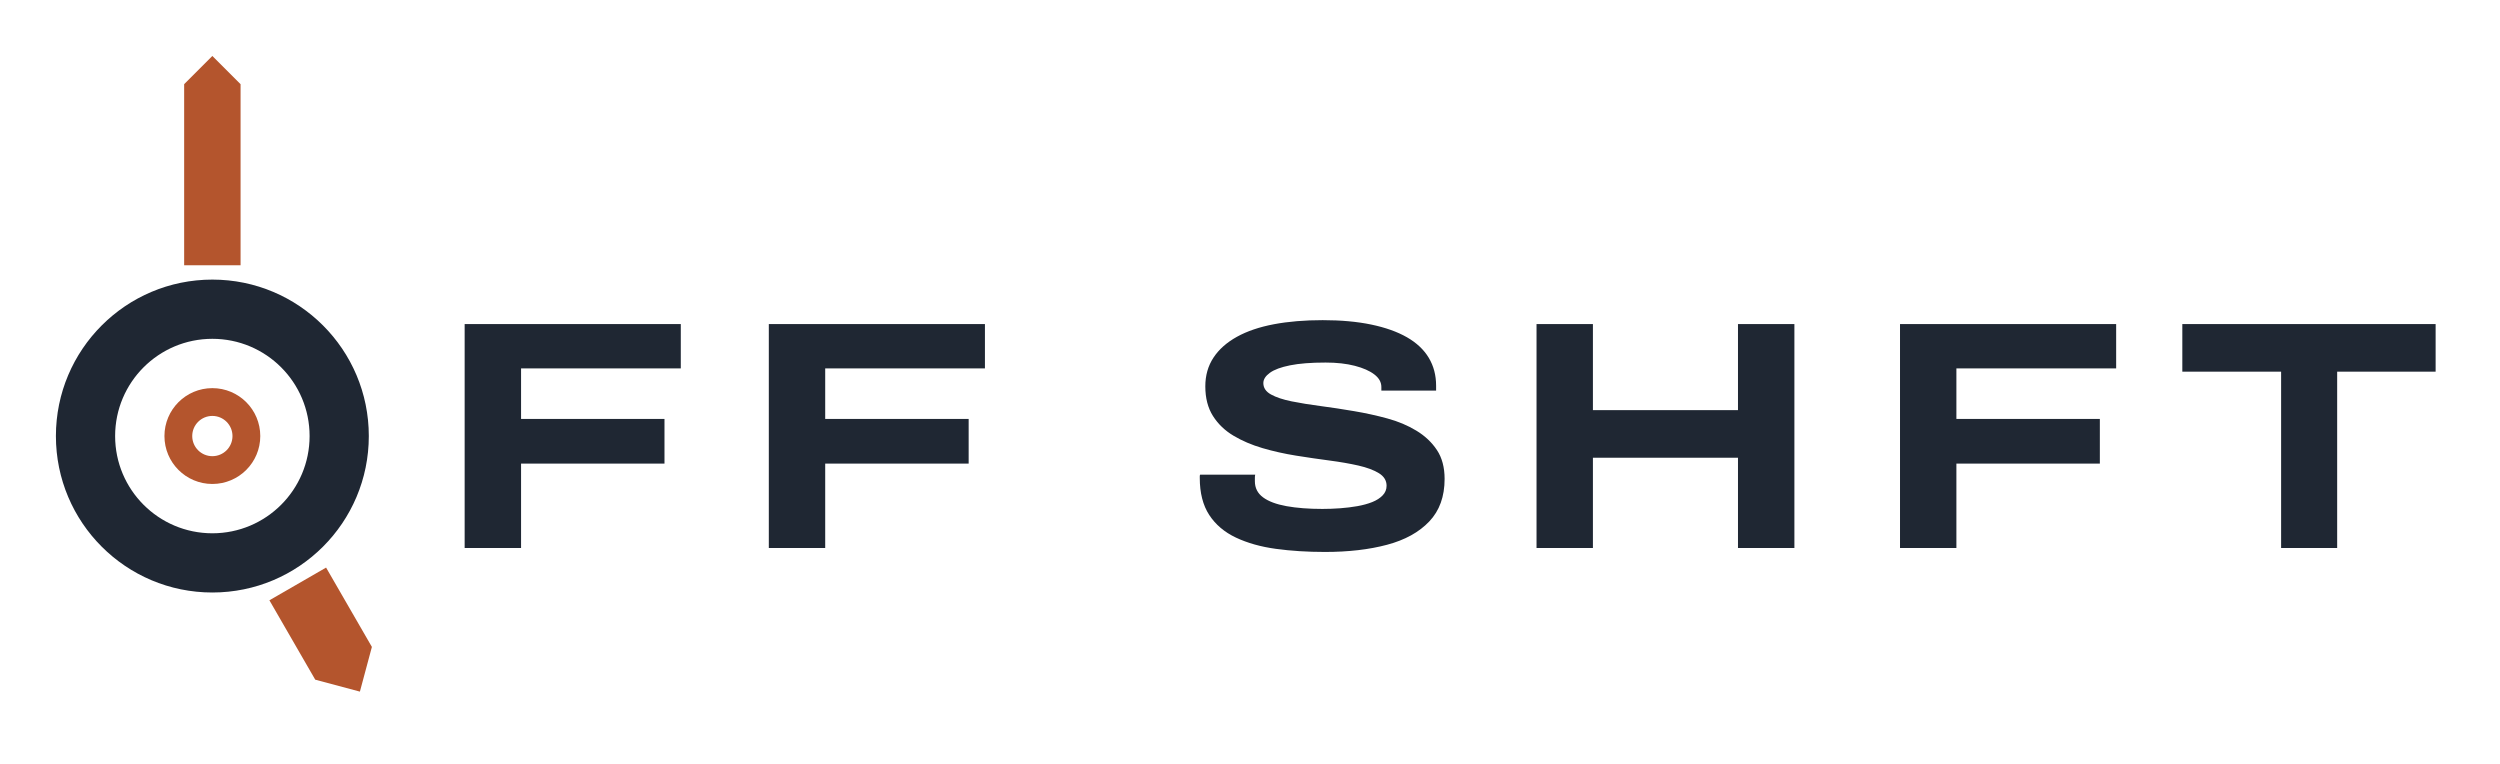
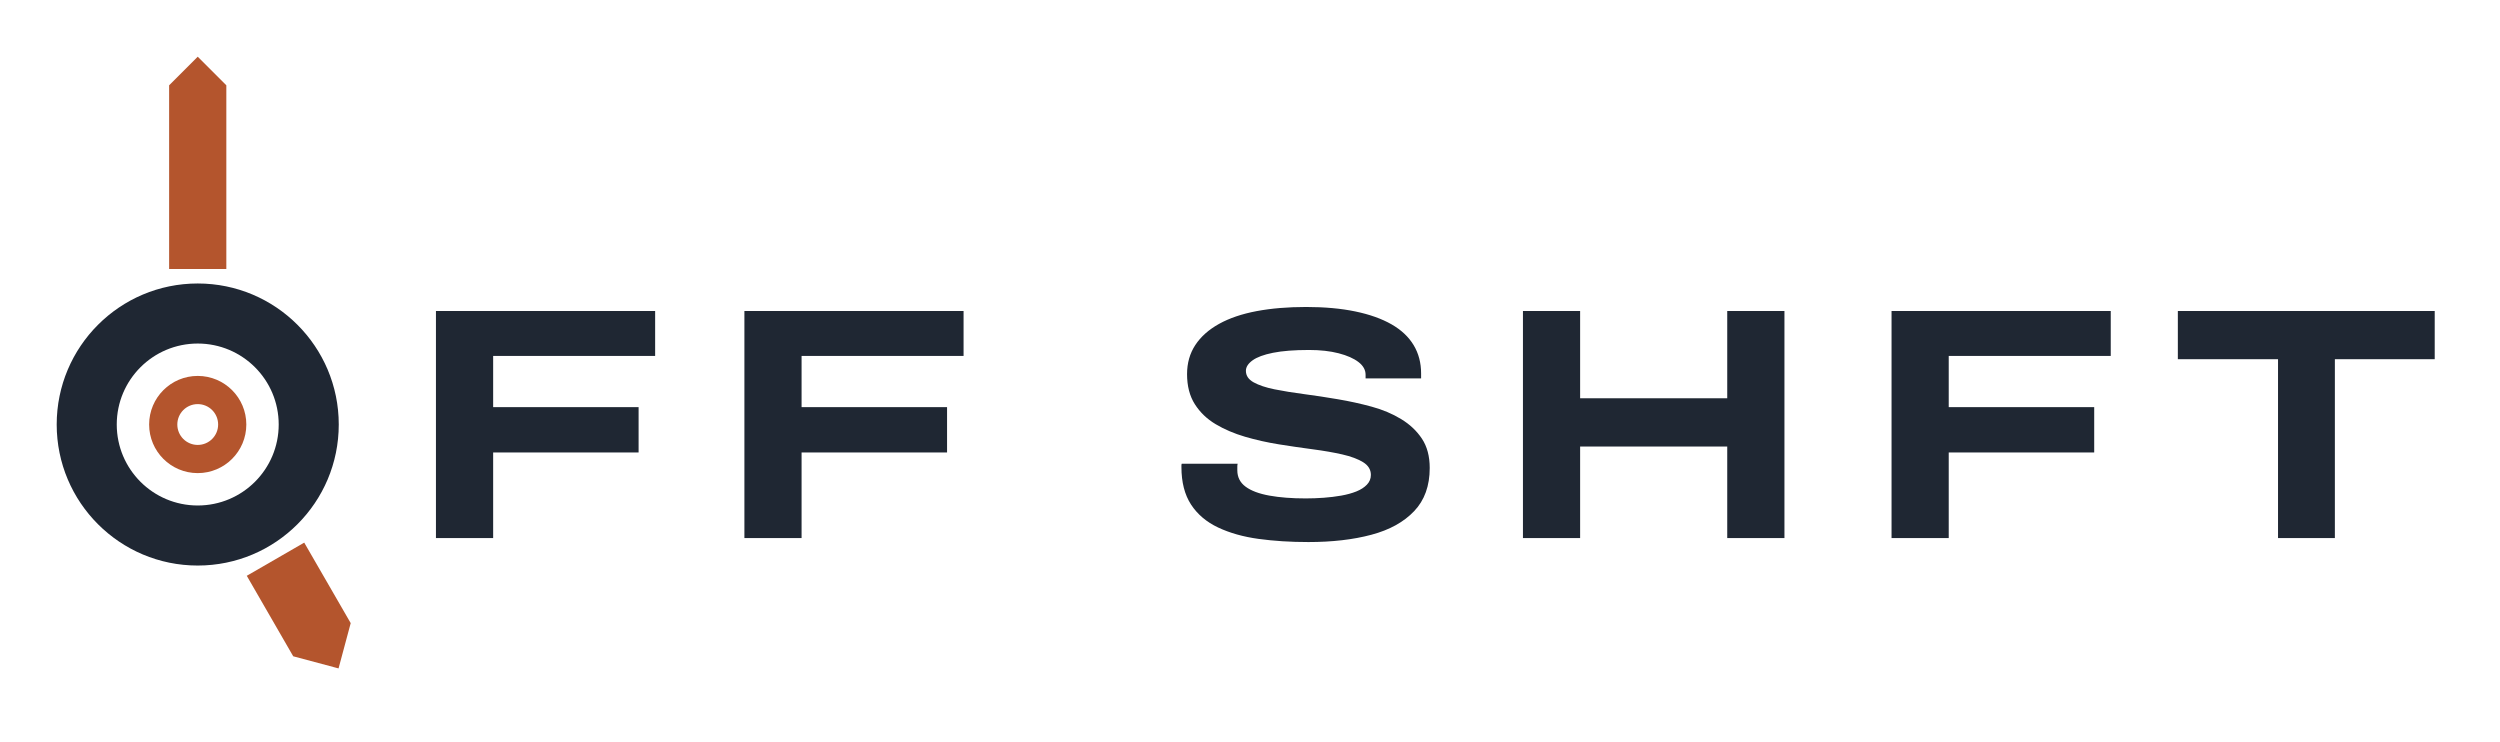
- <svg xmlns="http://www.w3.org/2000/svg" width="83.84mm" height="25.62mm" viewBox="0 0 83.843 25.617">
-   <path fill="#1F2733" fill-rule="evenodd" d="M1.875 14.622 a5.247 5.247 0 1 0 10.494 0 a5.247 5.247 0 1 0 -10.494 0 Z M3.861 14.622 a3.261 3.261 0 1 0 6.522 0 a3.261 3.261 0 1 0 -6.522 0 Z" />
-   <path fill="#B4552D" d="M6.176 8.895 L6.176 2.821 L7.122 1.875 L8.068 2.821 L8.068 8.895 Z M10.936 19.033 L12.472 21.694 L12.07 23.193 L10.572 22.792 L9.035 20.13 Z" />
-   <path fill="#B4552D" fill-rule="evenodd" d="M5.515 14.622 a1.607 1.607 0 1 0 3.214 0 a1.607 1.607 0 1 0 -3.214 0 Z M6.447 14.622 a0.675 0.675 0 1 0 1.35 0 a0.675 0.675 0 1 0 -1.35 0 Z" />
-   <path fill="#1F2733" d="M17.475 18.377L15.583 18.377L15.583 10.867L22.832 10.867L22.832 12.353L17.475 12.353L17.475 14.048L22.285 14.048L22.285 15.546L17.475 15.546L17.475 18.377ZM27.675 18.377L25.784 18.377L25.784 10.867L33.032 10.867L33.032 12.353L27.675 12.353L27.675 14.048L32.486 14.048L32.486 15.546L27.675 15.546L27.675 18.377ZM44.435 18.509L44.435 18.509Q43.550 18.509 42.790 18.405Q42.030 18.301 41.451 18.028Q40.871 17.754 40.554 17.268Q40.237 16.781 40.237 16.027L40.237 16.027Q40.237 16.005 40.237 15.972Q40.237 15.939 40.248 15.918L40.248 15.918L42.096 15.918Q42.085 15.961 42.085 16.016Q42.085 16.071 42.085 16.136L42.085 16.136Q42.085 16.475 42.358 16.677Q42.631 16.880 43.145 16.973Q43.659 17.066 44.348 17.066L44.348 17.066Q44.643 17.066 44.944 17.044Q45.244 17.022 45.523 16.973Q45.802 16.923 46.021 16.836Q46.239 16.748 46.370 16.612Q46.502 16.475 46.502 16.289L46.502 16.289Q46.502 16.027 46.245 15.868Q45.988 15.710 45.556 15.611Q45.124 15.513 44.583 15.442Q44.042 15.371 43.462 15.278Q42.883 15.185 42.342 15.027Q41.800 14.868 41.369 14.611Q40.937 14.354 40.680 13.950Q40.423 13.545 40.423 12.955L40.423 12.955Q40.423 12.408 40.696 11.993Q40.970 11.577 41.483 11.293Q41.997 11.009 42.724 10.872Q43.451 10.735 44.359 10.735L44.359 10.735Q45.277 10.735 45.988 10.883Q46.698 11.031 47.185 11.309Q47.671 11.588 47.917 11.998Q48.163 12.408 48.163 12.933L48.163 12.933L48.163 13.097L46.327 13.097L46.327 12.977Q46.327 12.736 46.092 12.556Q45.857 12.375 45.436 12.266Q45.015 12.157 44.457 12.157L44.457 12.157Q43.725 12.157 43.265 12.250Q42.806 12.342 42.588 12.501Q42.369 12.660 42.369 12.845L42.369 12.845Q42.369 13.086 42.626 13.228Q42.883 13.370 43.315 13.458Q43.747 13.545 44.288 13.616Q44.829 13.687 45.408 13.786Q45.988 13.884 46.529 14.032Q47.070 14.179 47.502 14.442Q47.934 14.704 48.191 15.092Q48.448 15.480 48.448 16.060L48.448 16.060Q48.448 16.945 47.934 17.486Q47.420 18.028 46.518 18.268Q45.616 18.509 44.435 18.509ZM53.422 18.377L51.531 18.377L51.531 10.867L53.422 10.867L53.422 13.753L58.287 13.753L58.287 10.867L60.179 10.867L60.179 18.377L58.287 18.377L58.287 15.349L53.422 15.349L53.422 18.377ZM65.612 18.377L63.721 18.377L63.721 10.867L70.970 10.867L70.970 12.353L65.612 12.353L65.612 14.048L70.423 14.048L70.423 15.546L65.612 15.546L65.612 18.377ZM78.382 18.377L76.502 18.377L76.502 12.463L73.189 12.463L73.189 10.867L81.684 10.867L81.684 12.463L78.382 12.463L78.382 18.377Z" />
+ <svg xmlns="http://www.w3.org/2000/svg" width="82.68mm" height="24.53mm" viewBox="0 0 82.677 24.529">
+   <path fill="#1F2733" fill-rule="evenodd" d="M1.875 14.039 a4.664 4.664 0 1 0 9.328 0 a4.664 4.664 0 1 0 -9.328 0 Z M3.861 14.039 a2.678 2.678 0 1 0 5.356 0 a2.678 2.678 0 1 0 -5.356 0 Z" />
+   <path fill="#B4552D" d="M5.593 8.895 L5.593 2.821 L6.539 1.875 L7.485 2.821 L7.485 8.895 Z M10.061 17.945 L11.598 20.607 L11.196 22.105 L9.697 21.704 L8.161 19.042 Z" />
+   <path fill="#B4552D" fill-rule="evenodd" d="M4.932 14.039 a1.607 1.607 0 1 0 3.214 0 a1.607 1.607 0 1 0 -3.214 0 Z M5.864 14.039 a0.675 0.675 0 1 0 1.35 0 a0.675 0.675 0 1 0 -1.35 0 Z" />
+   <path fill="#1F2733" d="M16.309 17.794L14.417 17.794L14.417 10.284L21.666 10.284L21.666 11.770L16.309 11.770L16.309 13.465L21.119 13.465L21.119 14.963L16.309 14.963L16.309 17.794ZM26.509 17.794L24.618 17.794L24.618 10.284L31.866 10.284L31.866 11.770L26.509 11.770L26.509 13.465L31.320 13.465L31.320 14.963L26.509 14.963L26.509 17.794ZM43.269 17.926L43.269 17.926Q42.384 17.926 41.624 17.822Q40.864 17.718 40.285 17.445Q39.705 17.171 39.388 16.685Q39.071 16.198 39.071 15.444L39.071 15.444Q39.071 15.422 39.071 15.389Q39.071 15.356 39.082 15.335L39.082 15.335L40.930 15.335Q40.919 15.378 40.919 15.433Q40.919 15.488 40.919 15.553L40.919 15.553Q40.919 15.892 41.192 16.094Q41.465 16.297 41.979 16.390Q42.493 16.483 43.182 16.483L43.182 16.483Q43.477 16.483 43.778 16.461Q44.078 16.439 44.357 16.390Q44.636 16.340 44.855 16.253Q45.073 16.165 45.204 16.029Q45.336 15.892 45.336 15.706L45.336 15.706Q45.336 15.444 45.079 15.285Q44.822 15.127 44.390 15.028Q43.958 14.930 43.417 14.859Q42.876 14.788 42.296 14.695Q41.717 14.602 41.176 14.444Q40.634 14.285 40.203 14.028Q39.771 13.771 39.514 13.367Q39.257 12.962 39.257 12.372L39.257 12.372Q39.257 11.825 39.530 11.410Q39.804 10.994 40.317 10.710Q40.831 10.426 41.558 10.289Q42.285 10.152 43.193 10.152L43.193 10.152Q44.111 10.152 44.822 10.300Q45.532 10.448 46.019 10.726Q46.505 11.005 46.751 11.415Q46.997 11.825 46.997 12.350L46.997 12.350L46.997 12.514L45.161 12.514L45.161 12.394Q45.161 12.153 44.926 11.973Q44.691 11.792 44.270 11.683Q43.849 11.574 43.291 11.574L43.291 11.574Q42.559 11.574 42.099 11.667Q41.640 11.759 41.422 11.918Q41.203 12.077 41.203 12.262L41.203 12.262Q41.203 12.503 41.460 12.645Q41.717 12.787 42.149 12.875Q42.581 12.962 43.122 13.033Q43.663 13.104 44.242 13.203Q44.822 13.301 45.363 13.449Q45.904 13.596 46.336 13.859Q46.768 14.121 47.025 14.509Q47.282 14.897 47.282 15.477L47.282 15.477Q47.282 16.362 46.768 16.903Q46.254 17.445 45.352 17.685Q44.450 17.926 43.269 17.926ZM52.256 17.794L50.365 17.794L50.365 10.284L52.256 10.284L52.256 13.170L57.121 13.170L57.121 10.284L59.013 10.284L59.013 17.794L57.121 17.794L57.121 14.766L52.256 14.766L52.256 17.794ZM64.446 17.794L62.555 17.794L62.555 10.284L69.804 10.284L69.804 11.770L64.446 11.770L64.446 13.465L69.257 13.465L69.257 14.963L64.446 14.963L64.446 17.794ZM77.216 17.794L75.336 17.794L75.336 11.880L72.023 11.880L72.023 10.284L80.518 10.284L80.518 11.880L77.216 11.880L77.216 17.794Z" />
</svg>
